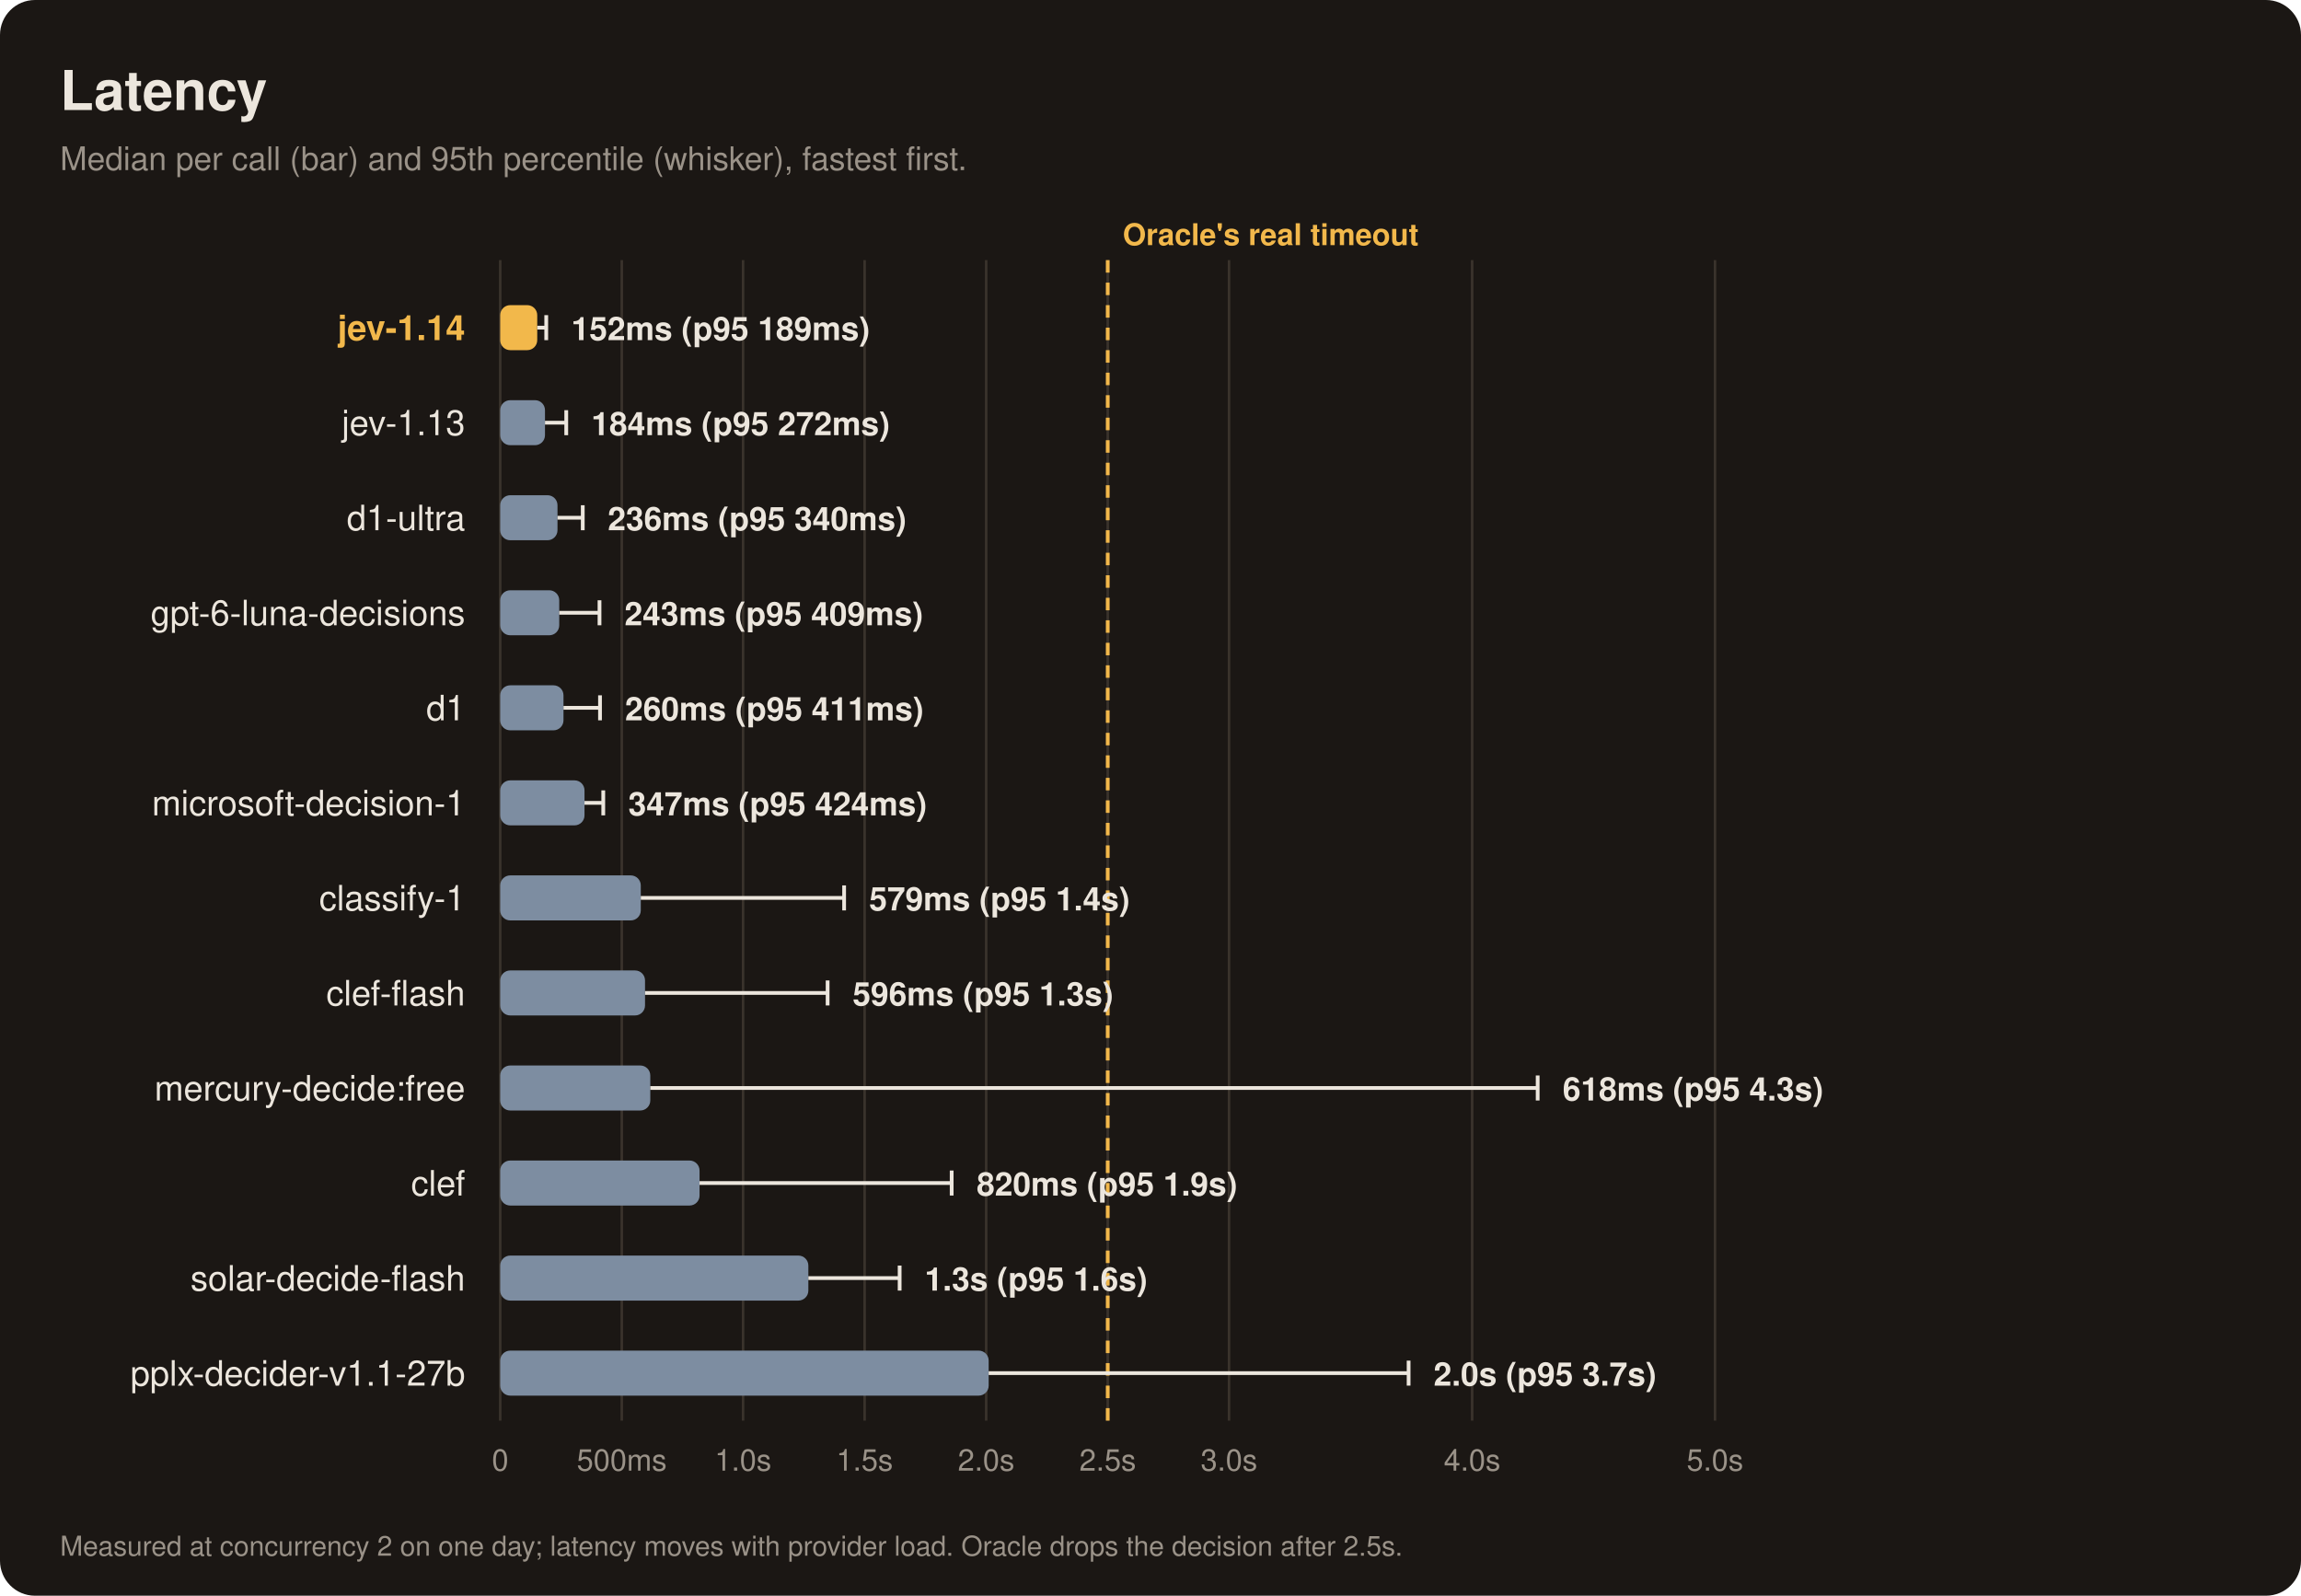
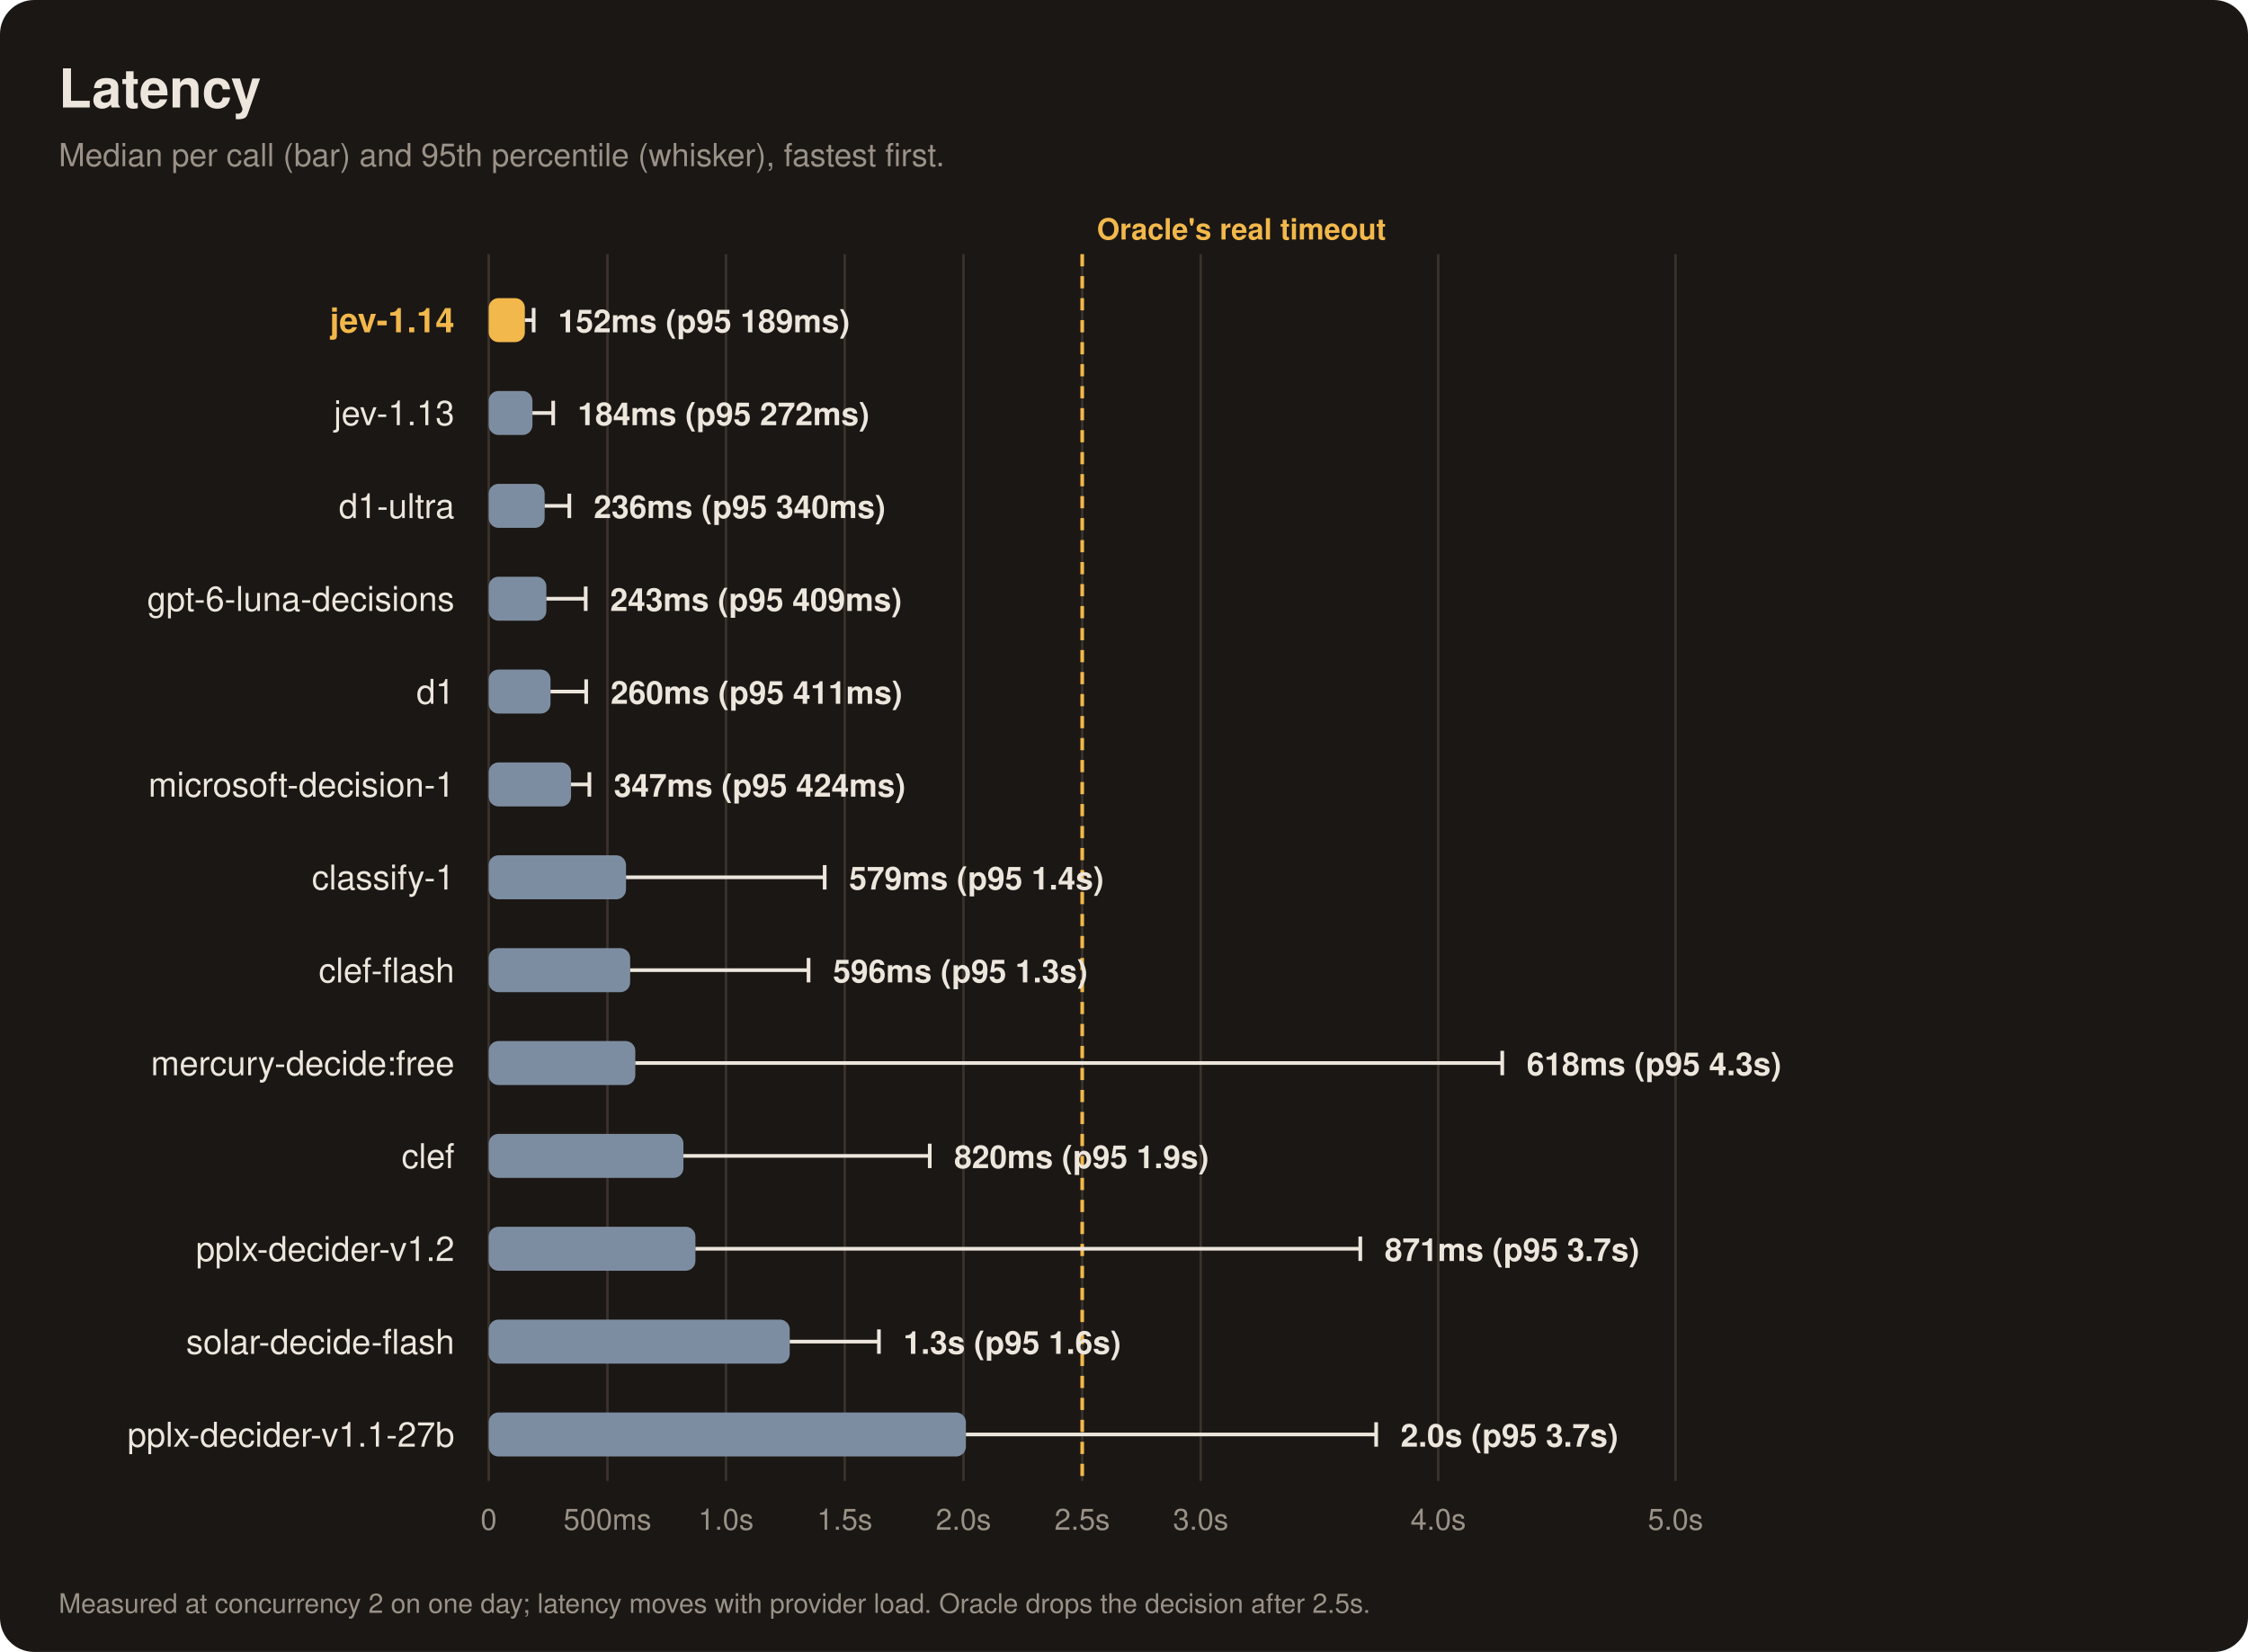
- <svg xmlns="http://www.w3.org/2000/svg" viewBox="0 0 920 638" width="920" role="img" aria-label="Latency" font-family="-apple-system,BlinkMacSystemFont,'Segoe UI',Helvetica,Arial,sans-serif">
-   <rect width="920" height="638" rx="14" fill="#1b1714" />
+ <svg xmlns="http://www.w3.org/2000/svg" viewBox="0 0 920 676" width="920" role="img" aria-label="Latency" font-family="-apple-system,BlinkMacSystemFont,'Segoe UI',Helvetica,Arial,sans-serif">
+   <rect width="920" height="676" rx="14" fill="#1b1714" />
  <text x="24.0" y="44.0" font-size="22" font-weight="700" fill="#ece6dd" text-anchor="start">Latency</text>
  <text x="24.0" y="68.0" font-size="13" font-weight="400" fill="#9a9288" text-anchor="start">Median per call (bar) and 95th percentile (whisker), fastest first.</text>
-   <line x1="200.0" y1="104.0" x2="200.0" y2="568.0" stroke="#3a332c" stroke-width="1.0" />
-   <text x="200.0" y="588.0" font-size="12" font-weight="400" fill="#9a9288" text-anchor="middle">0</text>
-   <line x1="248.6" y1="104.0" x2="248.6" y2="568.0" stroke="#3a332c" stroke-width="1.0" />
-   <text x="248.6" y="588.0" font-size="12" font-weight="400" fill="#9a9288" text-anchor="middle">500ms</text>
-   <line x1="297.1" y1="104.0" x2="297.1" y2="568.0" stroke="#3a332c" stroke-width="1.0" />
-   <text x="297.1" y="588.0" font-size="12" font-weight="400" fill="#9a9288" text-anchor="middle">1.0s</text>
-   <line x1="345.7" y1="104.0" x2="345.7" y2="568.0" stroke="#3a332c" stroke-width="1.0" />
-   <text x="345.7" y="588.0" font-size="12" font-weight="400" fill="#9a9288" text-anchor="middle">1.5s</text>
-   <line x1="394.3" y1="104.0" x2="394.3" y2="568.0" stroke="#3a332c" stroke-width="1.0" />
-   <text x="394.3" y="588.0" font-size="12" font-weight="400" fill="#9a9288" text-anchor="middle">2.0s</text>
-   <line x1="442.9" y1="104.0" x2="442.9" y2="568.0" stroke="#3a332c" stroke-width="1.0" />
-   <text x="442.9" y="588.0" font-size="12" font-weight="400" fill="#9a9288" text-anchor="middle">2.5s</text>
-   <line x1="491.4" y1="104.0" x2="491.4" y2="568.0" stroke="#3a332c" stroke-width="1.0" />
-   <text x="491.4" y="588.0" font-size="12" font-weight="400" fill="#9a9288" text-anchor="middle">3.0s</text>
-   <line x1="588.6" y1="104.0" x2="588.6" y2="568.0" stroke="#3a332c" stroke-width="1.0" />
-   <text x="588.6" y="588.0" font-size="12" font-weight="400" fill="#9a9288" text-anchor="middle">4.0s</text>
-   <line x1="685.7" y1="104.0" x2="685.7" y2="568.0" stroke="#3a332c" stroke-width="1.0" />
-   <text x="685.7" y="588.0" font-size="12" font-weight="400" fill="#9a9288" text-anchor="middle">5.0s</text>
-   <line x1="442.9" y1="104.0" x2="442.9" y2="568.0" stroke="#f2b84b" stroke-width="1.5" stroke-dasharray="5 4" />
+   <line x1="200.0" y1="104.0" x2="200.0" y2="606.0" stroke="#3a332c" stroke-width="1.0" />
+   <text x="200.0" y="626.0" font-size="12" font-weight="400" fill="#9a9288" text-anchor="middle">0</text>
+   <line x1="248.6" y1="104.0" x2="248.6" y2="606.0" stroke="#3a332c" stroke-width="1.0" />
+   <text x="248.6" y="626.0" font-size="12" font-weight="400" fill="#9a9288" text-anchor="middle">500ms</text>
+   <line x1="297.1" y1="104.0" x2="297.1" y2="606.0" stroke="#3a332c" stroke-width="1.0" />
+   <text x="297.1" y="626.0" font-size="12" font-weight="400" fill="#9a9288" text-anchor="middle">1.0s</text>
+   <line x1="345.7" y1="104.0" x2="345.7" y2="606.0" stroke="#3a332c" stroke-width="1.0" />
+   <text x="345.7" y="626.0" font-size="12" font-weight="400" fill="#9a9288" text-anchor="middle">1.5s</text>
+   <line x1="394.3" y1="104.0" x2="394.3" y2="606.0" stroke="#3a332c" stroke-width="1.0" />
+   <text x="394.3" y="626.0" font-size="12" font-weight="400" fill="#9a9288" text-anchor="middle">2.0s</text>
+   <line x1="442.9" y1="104.0" x2="442.9" y2="606.0" stroke="#3a332c" stroke-width="1.0" />
+   <text x="442.9" y="626.0" font-size="12" font-weight="400" fill="#9a9288" text-anchor="middle">2.5s</text>
+   <line x1="491.4" y1="104.0" x2="491.4" y2="606.0" stroke="#3a332c" stroke-width="1.0" />
+   <text x="491.4" y="626.0" font-size="12" font-weight="400" fill="#9a9288" text-anchor="middle">3.0s</text>
+   <line x1="588.6" y1="104.0" x2="588.6" y2="606.0" stroke="#3a332c" stroke-width="1.0" />
+   <text x="588.6" y="626.0" font-size="12" font-weight="400" fill="#9a9288" text-anchor="middle">4.0s</text>
+   <line x1="685.7" y1="104.0" x2="685.7" y2="606.0" stroke="#3a332c" stroke-width="1.0" />
+   <text x="685.7" y="626.0" font-size="12" font-weight="400" fill="#9a9288" text-anchor="middle">5.0s</text>
+   <line x1="442.9" y1="104.0" x2="442.9" y2="606.0" stroke="#f2b84b" stroke-width="1.5" stroke-dasharray="5 4" />
  <text x="448.9" y="98.0" font-size="12" font-weight="600" fill="#f2b84b" text-anchor="start">Oracle's real timeout</text>
  <text x="186.0" y="136.0" font-size="14" font-weight="700" fill="#f2b84b" text-anchor="end">jev-1.14</text>
  <rect x="200.0" y="122.0" width="14.8" height="18.0" rx="4.0" fill="#f2b84b" />
  <line x1="214.8" y1="131.0" x2="218.4" y2="131.0" stroke="#ece6dd" stroke-width="1.5" />
  <line x1="218.4" y1="126.0" x2="218.4" y2="136.0" stroke="#ece6dd" stroke-width="1.5" />
  <text x="228.4" y="136.0" font-size="13" font-weight="600" fill="#ece6dd" text-anchor="start">152ms  (p95 189ms)</text>
  <text x="186.0" y="174.0" font-size="14" font-weight="500" fill="#ece6dd" text-anchor="end">jev-1.13</text>
  <rect x="200.0" y="160.0" width="17.9" height="18.0" rx="4.0" fill="#7d8da1" />
  <line x1="217.9" y1="169.0" x2="226.4" y2="169.0" stroke="#ece6dd" stroke-width="1.5" />
  <line x1="226.4" y1="164.0" x2="226.4" y2="174.0" stroke="#ece6dd" stroke-width="1.5" />
  <text x="236.4" y="174.0" font-size="13" font-weight="600" fill="#ece6dd" text-anchor="start">184ms  (p95 272ms)</text>
  <text x="186.0" y="212.0" font-size="14" font-weight="500" fill="#ece6dd" text-anchor="end">d1-ultra</text>
  <rect x="200.0" y="198.0" width="22.9" height="18.0" rx="4.0" fill="#7d8da1" />
  <line x1="222.9" y1="207.0" x2="233.0" y2="207.0" stroke="#ece6dd" stroke-width="1.5" />
  <line x1="233.0" y1="202.0" x2="233.0" y2="212.0" stroke="#ece6dd" stroke-width="1.5" />
  <text x="243.0" y="212.0" font-size="13" font-weight="600" fill="#ece6dd" text-anchor="start">236ms  (p95 340ms)</text>
  <text x="186.0" y="250.0" font-size="14" font-weight="500" fill="#ece6dd" text-anchor="end">gpt-6-luna-decisions</text>
  <rect x="200.0" y="236.0" width="23.6" height="18.0" rx="4.0" fill="#7d8da1" />
  <line x1="223.6" y1="245.0" x2="239.7" y2="245.0" stroke="#ece6dd" stroke-width="1.5" />
  <line x1="239.7" y1="240.0" x2="239.7" y2="250.0" stroke="#ece6dd" stroke-width="1.5" />
  <text x="249.7" y="250.0" font-size="13" font-weight="600" fill="#ece6dd" text-anchor="start">243ms  (p95 409ms)</text>
  <text x="186.0" y="288.0" font-size="14" font-weight="500" fill="#ece6dd" text-anchor="end">d1</text>
  <rect x="200.0" y="274.0" width="25.3" height="18.0" rx="4.0" fill="#7d8da1" />
  <line x1="225.3" y1="283.0" x2="239.9" y2="283.0" stroke="#ece6dd" stroke-width="1.5" />
  <line x1="239.9" y1="278.0" x2="239.9" y2="288.0" stroke="#ece6dd" stroke-width="1.5" />
  <text x="249.9" y="288.0" font-size="13" font-weight="600" fill="#ece6dd" text-anchor="start">260ms  (p95 411ms)</text>
  <text x="186.0" y="326.0" font-size="14" font-weight="500" fill="#ece6dd" text-anchor="end">microsoft-decision-1</text>
  <rect x="200.0" y="312.0" width="33.7" height="18.0" rx="4.0" fill="#7d8da1" />
  <line x1="233.7" y1="321.0" x2="241.2" y2="321.0" stroke="#ece6dd" stroke-width="1.5" />
  <line x1="241.2" y1="316.0" x2="241.2" y2="326.0" stroke="#ece6dd" stroke-width="1.5" />
  <text x="251.2" y="326.0" font-size="13" font-weight="600" fill="#ece6dd" text-anchor="start">347ms  (p95 424ms)</text>
  <text x="186.0" y="364.0" font-size="14" font-weight="500" fill="#ece6dd" text-anchor="end">classify-1</text>
  <rect x="200.0" y="350.0" width="56.2" height="18.0" rx="4.0" fill="#7d8da1" />
  <line x1="256.2" y1="359.0" x2="337.5" y2="359.0" stroke="#ece6dd" stroke-width="1.5" />
  <line x1="337.5" y1="354.0" x2="337.5" y2="364.0" stroke="#ece6dd" stroke-width="1.5" />
  <text x="347.5" y="364.0" font-size="13" font-weight="600" fill="#ece6dd" text-anchor="start">579ms  (p95 1.4s)</text>
  <text x="186.0" y="402.0" font-size="14" font-weight="500" fill="#ece6dd" text-anchor="end">clef-flash</text>
  <rect x="200.0" y="388.0" width="57.9" height="18.0" rx="4.0" fill="#7d8da1" />
  <line x1="257.9" y1="397.0" x2="330.9" y2="397.0" stroke="#ece6dd" stroke-width="1.5" />
  <line x1="330.9" y1="392.0" x2="330.9" y2="402.0" stroke="#ece6dd" stroke-width="1.5" />
  <text x="340.9" y="402.0" font-size="13" font-weight="600" fill="#ece6dd" text-anchor="start">596ms  (p95 1.3s)</text>
  <text x="186.0" y="440.0" font-size="14" font-weight="500" fill="#ece6dd" text-anchor="end">mercury-decide:free</text>
  <rect x="200.0" y="426.0" width="60.0" height="18.0" rx="4.0" fill="#7d8da1" />
  <line x1="260.0" y1="435.0" x2="614.8" y2="435.0" stroke="#ece6dd" stroke-width="1.5" />
  <line x1="614.8" y1="430.0" x2="614.8" y2="440.0" stroke="#ece6dd" stroke-width="1.5" />
  <text x="624.8" y="440.0" font-size="13" font-weight="600" fill="#ece6dd" text-anchor="start">618ms  (p95 4.3s)</text>
  <text x="186.0" y="478.0" font-size="14" font-weight="500" fill="#ece6dd" text-anchor="end">clef</text>
  <rect x="200.0" y="464.0" width="79.7" height="18.0" rx="4.0" fill="#7d8da1" />
  <line x1="279.7" y1="473.0" x2="380.5" y2="473.0" stroke="#ece6dd" stroke-width="1.5" />
  <line x1="380.5" y1="468.0" x2="380.5" y2="478.0" stroke="#ece6dd" stroke-width="1.5" />
  <text x="390.5" y="478.0" font-size="13" font-weight="600" fill="#ece6dd" text-anchor="start">820ms  (p95 1.9s)</text>
-   <text x="186.0" y="516.0" font-size="14" font-weight="500" fill="#ece6dd" text-anchor="end">solar-decide-flash</text>
-   <rect x="200.0" y="502.0" width="123.2" height="18.0" rx="4.0" fill="#7d8da1" />
-   <line x1="323.2" y1="511.0" x2="359.7" y2="511.0" stroke="#ece6dd" stroke-width="1.5" />
-   <line x1="359.7" y1="506.0" x2="359.7" y2="516.0" stroke="#ece6dd" stroke-width="1.5" />
-   <text x="369.7" y="516.0" font-size="13" font-weight="600" fill="#ece6dd" text-anchor="start">1.3s  (p95 1.6s)</text>
-   <text x="186.0" y="554.0" font-size="14" font-weight="500" fill="#ece6dd" text-anchor="end">pplx-decider-v1.1-27b</text>
-   <rect x="200.0" y="540.0" width="195.3" height="18.0" rx="4.0" fill="#7d8da1" />
-   <line x1="395.3" y1="549.0" x2="563.2" y2="549.0" stroke="#ece6dd" stroke-width="1.5" />
-   <line x1="563.2" y1="544.0" x2="563.2" y2="554.0" stroke="#ece6dd" stroke-width="1.5" />
-   <text x="573.2" y="554.0" font-size="13" font-weight="600" fill="#ece6dd" text-anchor="start">2.0s  (p95 3.7s)</text>
-   <text x="24.0" y="622.0" font-size="11" font-weight="400" fill="#9a9288" text-anchor="start">Measured at concurrency 2 on one day; latency moves with provider load. Oracle drops the decision after 2.5s.</text>
+   <text x="186.0" y="516.0" font-size="14" font-weight="500" fill="#ece6dd" text-anchor="end">pplx-decider-v1.2</text>
+   <rect x="200.0" y="502.0" width="84.6" height="18.0" rx="4.0" fill="#7d8da1" />
+   <line x1="284.6" y1="511.0" x2="556.7" y2="511.0" stroke="#ece6dd" stroke-width="1.5" />
+   <line x1="556.7" y1="506.0" x2="556.7" y2="516.0" stroke="#ece6dd" stroke-width="1.5" />
+   <text x="566.7" y="516.0" font-size="13" font-weight="600" fill="#ece6dd" text-anchor="start">871ms  (p95 3.7s)</text>
+   <text x="186.0" y="554.0" font-size="14" font-weight="500" fill="#ece6dd" text-anchor="end">solar-decide-flash</text>
+   <rect x="200.0" y="540.0" width="123.2" height="18.0" rx="4.0" fill="#7d8da1" />
+   <line x1="323.2" y1="549.0" x2="359.7" y2="549.0" stroke="#ece6dd" stroke-width="1.5" />
+   <line x1="359.7" y1="544.0" x2="359.7" y2="554.0" stroke="#ece6dd" stroke-width="1.5" />
+   <text x="369.7" y="554.0" font-size="13" font-weight="600" fill="#ece6dd" text-anchor="start">1.3s  (p95 1.6s)</text>
+   <text x="186.0" y="592.0" font-size="14" font-weight="500" fill="#ece6dd" text-anchor="end">pplx-decider-v1.1-27b</text>
+   <rect x="200.0" y="578.0" width="195.3" height="18.0" rx="4.0" fill="#7d8da1" />
+   <line x1="395.3" y1="587.0" x2="563.2" y2="587.0" stroke="#ece6dd" stroke-width="1.5" />
+   <line x1="563.2" y1="582.0" x2="563.2" y2="592.0" stroke="#ece6dd" stroke-width="1.5" />
+   <text x="573.2" y="592.0" font-size="13" font-weight="600" fill="#ece6dd" text-anchor="start">2.0s  (p95 3.7s)</text>
+   <text x="24.0" y="660.0" font-size="11" font-weight="400" fill="#9a9288" text-anchor="start">Measured at concurrency 2 on one day; latency moves with provider load. Oracle drops the decision after 2.5s.</text>
</svg>
